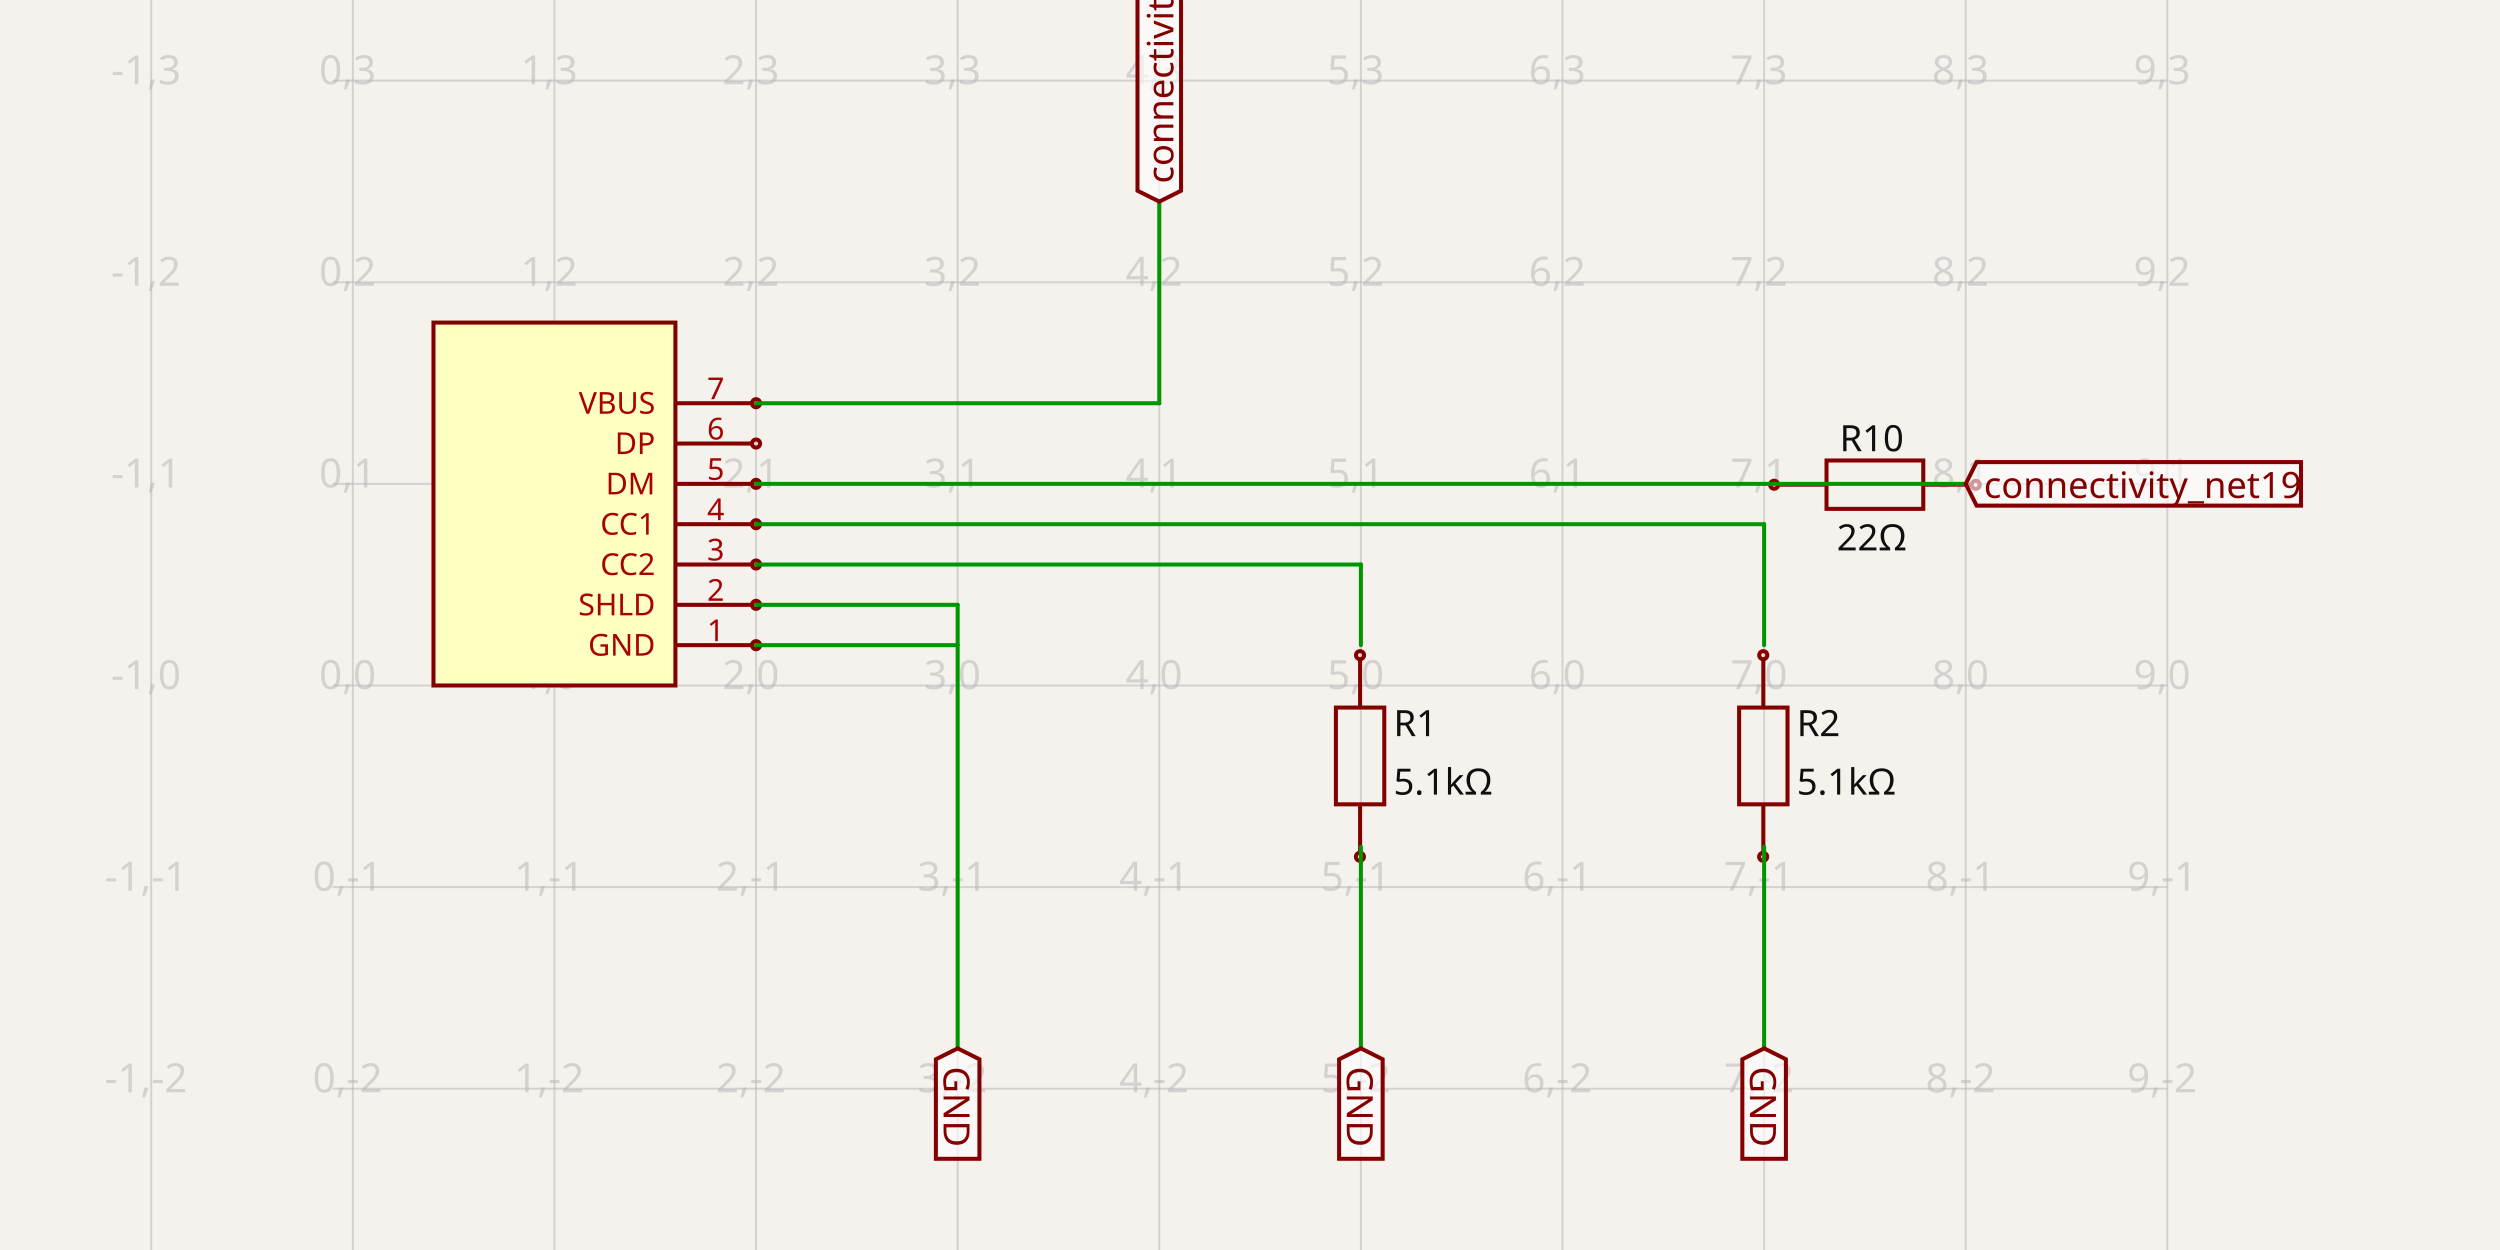
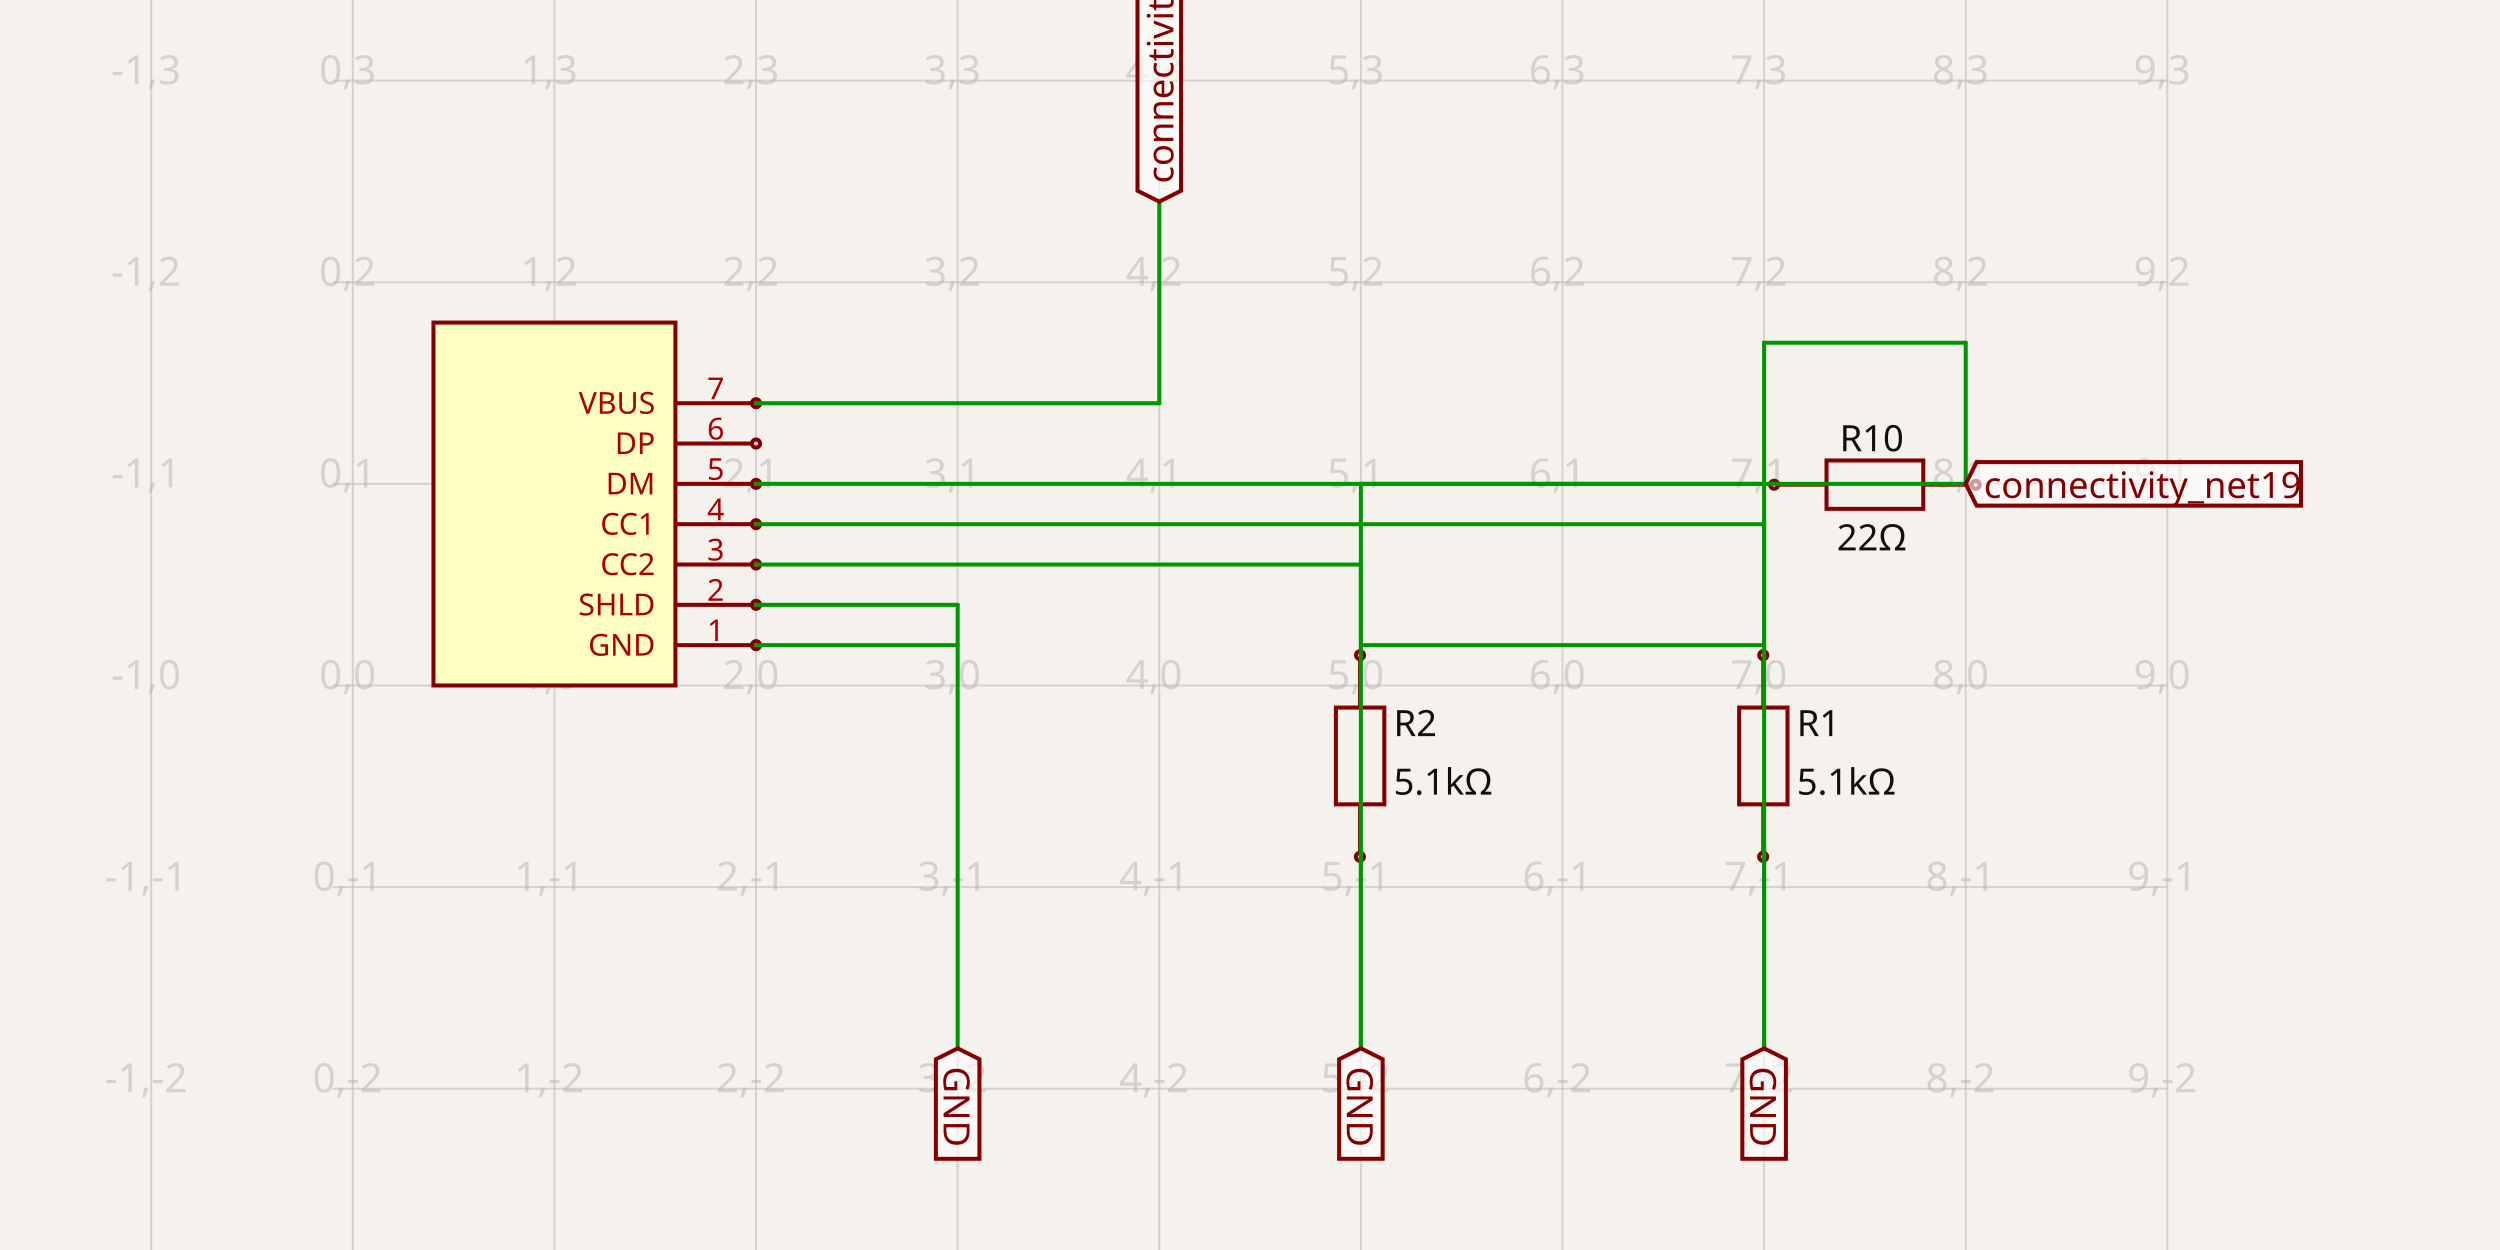
<svg xmlns="http://www.w3.org/2000/svg" width="1200" height="600" style="background-color: rgb(245, 241, 237)" data-real-to-screen-transform="matrix(96.7741935484,0,0,-96.7741935484,169.3548387097,329.0322580645)">
  <style>
              .boundary { fill: rgb(245, 241, 237); }
              .schematic-boundary { fill: none; stroke: #fff; }
              .component { fill: none; stroke: rgb(132, 0, 0); }
              .chip { fill: rgb(255, 255, 194); stroke: rgb(132, 0, 0); }
              .component-pin { fill: none; stroke: rgb(132, 0, 0); }
              .trace:hover {
                filter: invert(1);
              }
              .trace:hover .trace-crossing-outline {
                opacity: 0;
              }
              .text { font-family: sans-serif; fill: rgb(0, 150, 0); }
              .pin-number { fill: rgb(169, 0, 0); }
              .port-label { fill: rgb(0, 100, 100); }
              .component-name { fill: rgb(0, 100, 100); }
            </style>
  <rect class="boundary" x="0" y="0" width="1200" height="600" />
  <g class="grid">
    <line x1="72.581" y1="600" x2="72.581" y2="-6.002665031701326e-11" stroke="rgb(181, 181, 181)" stroke-width="0.968" stroke-opacity="0.5" />
    <line x1="169.355" y1="600" x2="169.355" y2="-6.002665031701326e-11" stroke="rgb(181, 181, 181)" stroke-width="0.968" stroke-opacity="0.5" />
    <line x1="266.129" y1="600" x2="266.129" y2="-6.002665031701326e-11" stroke="rgb(181, 181, 181)" stroke-width="0.968" stroke-opacity="0.5" />
    <line x1="362.903" y1="600" x2="362.903" y2="-6.002665031701326e-11" stroke="rgb(181, 181, 181)" stroke-width="0.968" stroke-opacity="0.5" />
    <line x1="459.677" y1="600" x2="459.677" y2="-6.002665031701326e-11" stroke="rgb(181, 181, 181)" stroke-width="0.968" stroke-opacity="0.5" />
    <line x1="556.452" y1="600" x2="556.452" y2="-6.002665031701326e-11" stroke="rgb(181, 181, 181)" stroke-width="0.968" stroke-opacity="0.5" />
    <line x1="653.226" y1="600" x2="653.226" y2="-6.002665031701326e-11" stroke="rgb(181, 181, 181)" stroke-width="0.968" stroke-opacity="0.5" />
    <line x1="750" y1="600" x2="750" y2="-6.002665031701326e-11" stroke="rgb(181, 181, 181)" stroke-width="0.968" stroke-opacity="0.5" />
    <line x1="846.774" y1="600" x2="846.774" y2="-6.002665031701326e-11" stroke="rgb(181, 181, 181)" stroke-width="0.968" stroke-opacity="0.5" />
    <line x1="943.548" y1="600" x2="943.548" y2="-6.002665031701326e-11" stroke="rgb(181, 181, 181)" stroke-width="0.968" stroke-opacity="0.5" />
    <line x1="1040.323" y1="600" x2="1040.323" y2="-6.002665031701326e-11" stroke="rgb(181, 181, 181)" stroke-width="0.968" stroke-opacity="0.5" />
    <line x1="159.677" y1="619.355" x2="1040.323" y2="619.355" stroke="rgb(181, 181, 181)" stroke-width="0.968" stroke-opacity="0.5" />
    <line x1="159.677" y1="522.581" x2="1040.323" y2="522.581" stroke="rgb(181, 181, 181)" stroke-width="0.968" stroke-opacity="0.5" />
    <line x1="159.677" y1="425.806" x2="1040.323" y2="425.806" stroke="rgb(181, 181, 181)" stroke-width="0.968" stroke-opacity="0.5" />
    <line x1="159.677" y1="329.032" x2="1040.323" y2="329.032" stroke="rgb(181, 181, 181)" stroke-width="0.968" stroke-opacity="0.5" />
    <line x1="159.677" y1="232.258" x2="1040.323" y2="232.258" stroke="rgb(181, 181, 181)" stroke-width="0.968" stroke-opacity="0.5" />
    <line x1="159.677" y1="135.484" x2="1040.323" y2="135.484" stroke="rgb(181, 181, 181)" stroke-width="0.968" stroke-opacity="0.5" />
    <line x1="159.677" y1="38.71" x2="1040.323" y2="38.71" stroke="rgb(181, 181, 181)" stroke-width="0.968" stroke-opacity="0.5" />
    <line x1="159.677" y1="-58.065" x2="1040.323" y2="-58.065" stroke="rgb(181, 181, 181)" stroke-width="0.968" stroke-opacity="0.5" />
    <text x="70.081" y="614.355" fill="rgb(181, 181, 181)" font-size="19.355" fill-opacity="0.5" text-anchor="middle" dominant-baseline="middle" font-family="sans-serif">-1,-3</text>
    <text x="70.081" y="517.581" fill="rgb(181, 181, 181)" font-size="19.355" fill-opacity="0.5" text-anchor="middle" dominant-baseline="middle" font-family="sans-serif">-1,-2</text>
    <text x="70.081" y="420.806" fill="rgb(181, 181, 181)" font-size="19.355" fill-opacity="0.5" text-anchor="middle" dominant-baseline="middle" font-family="sans-serif">-1,-1</text>
    <text x="70.081" y="324.032" fill="rgb(181, 181, 181)" font-size="19.355" fill-opacity="0.5" text-anchor="middle" dominant-baseline="middle" font-family="sans-serif">-1,0</text>
    <text x="70.081" y="227.258" fill="rgb(181, 181, 181)" font-size="19.355" fill-opacity="0.5" text-anchor="middle" dominant-baseline="middle" font-family="sans-serif">-1,1</text>
    <text x="70.081" y="130.484" fill="rgb(181, 181, 181)" font-size="19.355" fill-opacity="0.5" text-anchor="middle" dominant-baseline="middle" font-family="sans-serif">-1,2</text>
    <text x="70.081" y="33.71" fill="rgb(181, 181, 181)" font-size="19.355" fill-opacity="0.5" text-anchor="middle" dominant-baseline="middle" font-family="sans-serif">-1,3</text>
    <text x="70.081" y="-63.065" fill="rgb(181, 181, 181)" font-size="19.355" fill-opacity="0.5" text-anchor="middle" dominant-baseline="middle" font-family="sans-serif">-1,4</text>
    <text x="166.855" y="614.355" fill="rgb(181, 181, 181)" font-size="19.355" fill-opacity="0.5" text-anchor="middle" dominant-baseline="middle" font-family="sans-serif">0,-3</text>
    <text x="166.855" y="517.581" fill="rgb(181, 181, 181)" font-size="19.355" fill-opacity="0.5" text-anchor="middle" dominant-baseline="middle" font-family="sans-serif">0,-2</text>
    <text x="166.855" y="420.806" fill="rgb(181, 181, 181)" font-size="19.355" fill-opacity="0.5" text-anchor="middle" dominant-baseline="middle" font-family="sans-serif">0,-1</text>
    <text x="166.855" y="324.032" fill="rgb(181, 181, 181)" font-size="19.355" fill-opacity="0.5" text-anchor="middle" dominant-baseline="middle" font-family="sans-serif">0,0</text>
    <text x="166.855" y="227.258" fill="rgb(181, 181, 181)" font-size="19.355" fill-opacity="0.5" text-anchor="middle" dominant-baseline="middle" font-family="sans-serif">0,1</text>
    <text x="166.855" y="130.484" fill="rgb(181, 181, 181)" font-size="19.355" fill-opacity="0.5" text-anchor="middle" dominant-baseline="middle" font-family="sans-serif">0,2</text>
    <text x="166.855" y="33.71" fill="rgb(181, 181, 181)" font-size="19.355" fill-opacity="0.5" text-anchor="middle" dominant-baseline="middle" font-family="sans-serif">0,3</text>
    <text x="166.855" y="-63.065" fill="rgb(181, 181, 181)" font-size="19.355" fill-opacity="0.5" text-anchor="middle" dominant-baseline="middle" font-family="sans-serif">0,4</text>
    <text x="263.629" y="614.355" fill="rgb(181, 181, 181)" font-size="19.355" fill-opacity="0.5" text-anchor="middle" dominant-baseline="middle" font-family="sans-serif">1,-3</text>
    <text x="263.629" y="517.581" fill="rgb(181, 181, 181)" font-size="19.355" fill-opacity="0.5" text-anchor="middle" dominant-baseline="middle" font-family="sans-serif">1,-2</text>
    <text x="263.629" y="420.806" fill="rgb(181, 181, 181)" font-size="19.355" fill-opacity="0.5" text-anchor="middle" dominant-baseline="middle" font-family="sans-serif">1,-1</text>
    <text x="263.629" y="324.032" fill="rgb(181, 181, 181)" font-size="19.355" fill-opacity="0.5" text-anchor="middle" dominant-baseline="middle" font-family="sans-serif">1,0</text>
    <text x="263.629" y="227.258" fill="rgb(181, 181, 181)" font-size="19.355" fill-opacity="0.5" text-anchor="middle" dominant-baseline="middle" font-family="sans-serif">1,1</text>
    <text x="263.629" y="130.484" fill="rgb(181, 181, 181)" font-size="19.355" fill-opacity="0.5" text-anchor="middle" dominant-baseline="middle" font-family="sans-serif">1,2</text>
    <text x="263.629" y="33.71" fill="rgb(181, 181, 181)" font-size="19.355" fill-opacity="0.5" text-anchor="middle" dominant-baseline="middle" font-family="sans-serif">1,3</text>
    <text x="263.629" y="-63.065" fill="rgb(181, 181, 181)" font-size="19.355" fill-opacity="0.5" text-anchor="middle" dominant-baseline="middle" font-family="sans-serif">1,4</text>
    <text x="360.403" y="614.355" fill="rgb(181, 181, 181)" font-size="19.355" fill-opacity="0.5" text-anchor="middle" dominant-baseline="middle" font-family="sans-serif">2,-3</text>
    <text x="360.403" y="517.581" fill="rgb(181, 181, 181)" font-size="19.355" fill-opacity="0.5" text-anchor="middle" dominant-baseline="middle" font-family="sans-serif">2,-2</text>
    <text x="360.403" y="420.806" fill="rgb(181, 181, 181)" font-size="19.355" fill-opacity="0.5" text-anchor="middle" dominant-baseline="middle" font-family="sans-serif">2,-1</text>
    <text x="360.403" y="324.032" fill="rgb(181, 181, 181)" font-size="19.355" fill-opacity="0.5" text-anchor="middle" dominant-baseline="middle" font-family="sans-serif">2,0</text>
    <text x="360.403" y="227.258" fill="rgb(181, 181, 181)" font-size="19.355" fill-opacity="0.5" text-anchor="middle" dominant-baseline="middle" font-family="sans-serif">2,1</text>
    <text x="360.403" y="130.484" fill="rgb(181, 181, 181)" font-size="19.355" fill-opacity="0.5" text-anchor="middle" dominant-baseline="middle" font-family="sans-serif">2,2</text>
    <text x="360.403" y="33.71" fill="rgb(181, 181, 181)" font-size="19.355" fill-opacity="0.5" text-anchor="middle" dominant-baseline="middle" font-family="sans-serif">2,3</text>
    <text x="360.403" y="-63.065" fill="rgb(181, 181, 181)" font-size="19.355" fill-opacity="0.5" text-anchor="middle" dominant-baseline="middle" font-family="sans-serif">2,4</text>
    <text x="457.177" y="614.355" fill="rgb(181, 181, 181)" font-size="19.355" fill-opacity="0.5" text-anchor="middle" dominant-baseline="middle" font-family="sans-serif">3,-3</text>
    <text x="457.177" y="517.581" fill="rgb(181, 181, 181)" font-size="19.355" fill-opacity="0.5" text-anchor="middle" dominant-baseline="middle" font-family="sans-serif">3,-2</text>
    <text x="457.177" y="420.806" fill="rgb(181, 181, 181)" font-size="19.355" fill-opacity="0.5" text-anchor="middle" dominant-baseline="middle" font-family="sans-serif">3,-1</text>
    <text x="457.177" y="324.032" fill="rgb(181, 181, 181)" font-size="19.355" fill-opacity="0.5" text-anchor="middle" dominant-baseline="middle" font-family="sans-serif">3,0</text>
    <text x="457.177" y="227.258" fill="rgb(181, 181, 181)" font-size="19.355" fill-opacity="0.5" text-anchor="middle" dominant-baseline="middle" font-family="sans-serif">3,1</text>
    <text x="457.177" y="130.484" fill="rgb(181, 181, 181)" font-size="19.355" fill-opacity="0.5" text-anchor="middle" dominant-baseline="middle" font-family="sans-serif">3,2</text>
    <text x="457.177" y="33.71" fill="rgb(181, 181, 181)" font-size="19.355" fill-opacity="0.5" text-anchor="middle" dominant-baseline="middle" font-family="sans-serif">3,3</text>
    <text x="457.177" y="-63.065" fill="rgb(181, 181, 181)" font-size="19.355" fill-opacity="0.5" text-anchor="middle" dominant-baseline="middle" font-family="sans-serif">3,4</text>
    <text x="553.952" y="614.355" fill="rgb(181, 181, 181)" font-size="19.355" fill-opacity="0.5" text-anchor="middle" dominant-baseline="middle" font-family="sans-serif">4,-3</text>
    <text x="553.952" y="517.581" fill="rgb(181, 181, 181)" font-size="19.355" fill-opacity="0.5" text-anchor="middle" dominant-baseline="middle" font-family="sans-serif">4,-2</text>
    <text x="553.952" y="420.806" fill="rgb(181, 181, 181)" font-size="19.355" fill-opacity="0.5" text-anchor="middle" dominant-baseline="middle" font-family="sans-serif">4,-1</text>
    <text x="553.952" y="324.032" fill="rgb(181, 181, 181)" font-size="19.355" fill-opacity="0.5" text-anchor="middle" dominant-baseline="middle" font-family="sans-serif">4,0</text>
    <text x="553.952" y="227.258" fill="rgb(181, 181, 181)" font-size="19.355" fill-opacity="0.5" text-anchor="middle" dominant-baseline="middle" font-family="sans-serif">4,1</text>
    <text x="553.952" y="130.484" fill="rgb(181, 181, 181)" font-size="19.355" fill-opacity="0.5" text-anchor="middle" dominant-baseline="middle" font-family="sans-serif">4,2</text>
    <text x="553.952" y="33.71" fill="rgb(181, 181, 181)" font-size="19.355" fill-opacity="0.5" text-anchor="middle" dominant-baseline="middle" font-family="sans-serif">4,3</text>
    <text x="553.952" y="-63.065" fill="rgb(181, 181, 181)" font-size="19.355" fill-opacity="0.5" text-anchor="middle" dominant-baseline="middle" font-family="sans-serif">4,4</text>
    <text x="650.726" y="614.355" fill="rgb(181, 181, 181)" font-size="19.355" fill-opacity="0.5" text-anchor="middle" dominant-baseline="middle" font-family="sans-serif">5,-3</text>
    <text x="650.726" y="517.581" fill="rgb(181, 181, 181)" font-size="19.355" fill-opacity="0.5" text-anchor="middle" dominant-baseline="middle" font-family="sans-serif">5,-2</text>
    <text x="650.726" y="420.806" fill="rgb(181, 181, 181)" font-size="19.355" fill-opacity="0.5" text-anchor="middle" dominant-baseline="middle" font-family="sans-serif">5,-1</text>
    <text x="650.726" y="324.032" fill="rgb(181, 181, 181)" font-size="19.355" fill-opacity="0.5" text-anchor="middle" dominant-baseline="middle" font-family="sans-serif">5,0</text>
    <text x="650.726" y="227.258" fill="rgb(181, 181, 181)" font-size="19.355" fill-opacity="0.5" text-anchor="middle" dominant-baseline="middle" font-family="sans-serif">5,1</text>
    <text x="650.726" y="130.484" fill="rgb(181, 181, 181)" font-size="19.355" fill-opacity="0.5" text-anchor="middle" dominant-baseline="middle" font-family="sans-serif">5,2</text>
    <text x="650.726" y="33.71" fill="rgb(181, 181, 181)" font-size="19.355" fill-opacity="0.5" text-anchor="middle" dominant-baseline="middle" font-family="sans-serif">5,3</text>
    <text x="650.726" y="-63.065" fill="rgb(181, 181, 181)" font-size="19.355" fill-opacity="0.5" text-anchor="middle" dominant-baseline="middle" font-family="sans-serif">5,4</text>
    <text x="747.5" y="614.355" fill="rgb(181, 181, 181)" font-size="19.355" fill-opacity="0.5" text-anchor="middle" dominant-baseline="middle" font-family="sans-serif">6,-3</text>
    <text x="747.5" y="517.581" fill="rgb(181, 181, 181)" font-size="19.355" fill-opacity="0.5" text-anchor="middle" dominant-baseline="middle" font-family="sans-serif">6,-2</text>
    <text x="747.5" y="420.806" fill="rgb(181, 181, 181)" font-size="19.355" fill-opacity="0.5" text-anchor="middle" dominant-baseline="middle" font-family="sans-serif">6,-1</text>
    <text x="747.5" y="324.032" fill="rgb(181, 181, 181)" font-size="19.355" fill-opacity="0.5" text-anchor="middle" dominant-baseline="middle" font-family="sans-serif">6,0</text>
    <text x="747.5" y="227.258" fill="rgb(181, 181, 181)" font-size="19.355" fill-opacity="0.5" text-anchor="middle" dominant-baseline="middle" font-family="sans-serif">6,1</text>
    <text x="747.5" y="130.484" fill="rgb(181, 181, 181)" font-size="19.355" fill-opacity="0.5" text-anchor="middle" dominant-baseline="middle" font-family="sans-serif">6,2</text>
    <text x="747.5" y="33.71" fill="rgb(181, 181, 181)" font-size="19.355" fill-opacity="0.5" text-anchor="middle" dominant-baseline="middle" font-family="sans-serif">6,3</text>
    <text x="747.5" y="-63.065" fill="rgb(181, 181, 181)" font-size="19.355" fill-opacity="0.5" text-anchor="middle" dominant-baseline="middle" font-family="sans-serif">6,4</text>
    <text x="844.274" y="614.355" fill="rgb(181, 181, 181)" font-size="19.355" fill-opacity="0.5" text-anchor="middle" dominant-baseline="middle" font-family="sans-serif">7,-3</text>
    <text x="844.274" y="517.581" fill="rgb(181, 181, 181)" font-size="19.355" fill-opacity="0.5" text-anchor="middle" dominant-baseline="middle" font-family="sans-serif">7,-2</text>
    <text x="844.274" y="420.806" fill="rgb(181, 181, 181)" font-size="19.355" fill-opacity="0.5" text-anchor="middle" dominant-baseline="middle" font-family="sans-serif">7,-1</text>
    <text x="844.274" y="324.032" fill="rgb(181, 181, 181)" font-size="19.355" fill-opacity="0.5" text-anchor="middle" dominant-baseline="middle" font-family="sans-serif">7,0</text>
    <text x="844.274" y="227.258" fill="rgb(181, 181, 181)" font-size="19.355" fill-opacity="0.5" text-anchor="middle" dominant-baseline="middle" font-family="sans-serif">7,1</text>
    <text x="844.274" y="130.484" fill="rgb(181, 181, 181)" font-size="19.355" fill-opacity="0.5" text-anchor="middle" dominant-baseline="middle" font-family="sans-serif">7,2</text>
    <text x="844.274" y="33.71" fill="rgb(181, 181, 181)" font-size="19.355" fill-opacity="0.5" text-anchor="middle" dominant-baseline="middle" font-family="sans-serif">7,3</text>
    <text x="844.274" y="-63.065" fill="rgb(181, 181, 181)" font-size="19.355" fill-opacity="0.5" text-anchor="middle" dominant-baseline="middle" font-family="sans-serif">7,4</text>
    <text x="941.048" y="614.355" fill="rgb(181, 181, 181)" font-size="19.355" fill-opacity="0.5" text-anchor="middle" dominant-baseline="middle" font-family="sans-serif">8,-3</text>
    <text x="941.048" y="517.581" fill="rgb(181, 181, 181)" font-size="19.355" fill-opacity="0.5" text-anchor="middle" dominant-baseline="middle" font-family="sans-serif">8,-2</text>
    <text x="941.048" y="420.806" fill="rgb(181, 181, 181)" font-size="19.355" fill-opacity="0.5" text-anchor="middle" dominant-baseline="middle" font-family="sans-serif">8,-1</text>
    <text x="941.048" y="324.032" fill="rgb(181, 181, 181)" font-size="19.355" fill-opacity="0.5" text-anchor="middle" dominant-baseline="middle" font-family="sans-serif">8,0</text>
    <text x="941.048" y="227.258" fill="rgb(181, 181, 181)" font-size="19.355" fill-opacity="0.5" text-anchor="middle" dominant-baseline="middle" font-family="sans-serif">8,1</text>
    <text x="941.048" y="130.484" fill="rgb(181, 181, 181)" font-size="19.355" fill-opacity="0.5" text-anchor="middle" dominant-baseline="middle" font-family="sans-serif">8,2</text>
    <text x="941.048" y="33.71" fill="rgb(181, 181, 181)" font-size="19.355" fill-opacity="0.5" text-anchor="middle" dominant-baseline="middle" font-family="sans-serif">8,3</text>
    <text x="941.048" y="-63.065" fill="rgb(181, 181, 181)" font-size="19.355" fill-opacity="0.5" text-anchor="middle" dominant-baseline="middle" font-family="sans-serif">8,4</text>
    <text x="1037.823" y="614.355" fill="rgb(181, 181, 181)" font-size="19.355" fill-opacity="0.5" text-anchor="middle" dominant-baseline="middle" font-family="sans-serif">9,-3</text>
    <text x="1037.823" y="517.581" fill="rgb(181, 181, 181)" font-size="19.355" fill-opacity="0.5" text-anchor="middle" dominant-baseline="middle" font-family="sans-serif">9,-2</text>
    <text x="1037.823" y="420.806" fill="rgb(181, 181, 181)" font-size="19.355" fill-opacity="0.5" text-anchor="middle" dominant-baseline="middle" font-family="sans-serif">9,-1</text>
    <text x="1037.823" y="324.032" fill="rgb(181, 181, 181)" font-size="19.355" fill-opacity="0.5" text-anchor="middle" dominant-baseline="middle" font-family="sans-serif">9,0</text>
    <text x="1037.823" y="227.258" fill="rgb(181, 181, 181)" font-size="19.355" fill-opacity="0.5" text-anchor="middle" dominant-baseline="middle" font-family="sans-serif">9,1</text>
    <text x="1037.823" y="130.484" fill="rgb(181, 181, 181)" font-size="19.355" fill-opacity="0.5" text-anchor="middle" dominant-baseline="middle" font-family="sans-serif">9,2</text>
    <text x="1037.823" y="33.71" fill="rgb(181, 181, 181)" font-size="19.355" fill-opacity="0.5" text-anchor="middle" dominant-baseline="middle" font-family="sans-serif">9,3</text>
    <text x="1037.823" y="-63.065" fill="rgb(181, 181, 181)" font-size="19.355" fill-opacity="0.5" text-anchor="middle" dominant-baseline="middle" font-family="sans-serif">9,4</text>
  </g>
  <g data-circuit-json-type="schematic_component" data-schematic-component-id="schematic_component_0">
    <rect class="component chip" x="208.065" y="154.839" width="116.129" height="174.194" stroke-width="1.935px" fill="rgb(255, 255, 194)" stroke="rgb(132, 0, 0)" />
    <rect class="component-overlay" x="208.065" y="154.839" width="116.129" height="174.194" fill="transparent" />
    <line class="component-pin" x1="360.968" y1="193.548" x2="324.194" y2="193.548" stroke-width="1.935px" />
    <circle class="component-pin" cx="362.903" cy="193.548" r="1.935" stroke-width="1.935px" />
    <text class="pin-number" x="343.548" y="191.613" style="font-family: sans-serif;" fill="rgb(169, 0, 0)" text-anchor="middle" dominant-baseline="auto" font-size="14.516px" transform="">7</text>
    <text class="pin-number" x="314.516" y="193.548" style="font-family: sans-serif;" fill="rgb(169, 0, 0)" text-anchor="end" dominant-baseline="middle" font-size="14.516px" transform="">VBUS</text>
    <line class="component-pin" x1="360.968" y1="212.903" x2="324.194" y2="212.903" stroke-width="1.935px" />
    <circle class="component-pin" cx="362.903" cy="212.903" r="1.935" stroke-width="1.935px" />
    <text class="pin-number" x="343.548" y="210.968" style="font-family: sans-serif;" fill="rgb(169, 0, 0)" text-anchor="middle" dominant-baseline="auto" font-size="14.516px" transform="">6</text>
    <text class="pin-number" x="314.516" y="212.903" style="font-family: sans-serif;" fill="rgb(169, 0, 0)" text-anchor="end" dominant-baseline="middle" font-size="14.516px" transform="">DP</text>
    <line class="component-pin" x1="360.968" y1="232.258" x2="324.194" y2="232.258" stroke-width="1.935px" />
    <circle class="component-pin" cx="362.903" cy="232.258" r="1.935" stroke-width="1.935px" />
    <text class="pin-number" x="343.548" y="230.323" style="font-family: sans-serif;" fill="rgb(169, 0, 0)" text-anchor="middle" dominant-baseline="auto" font-size="14.516px" transform="">5</text>
    <text class="pin-number" x="314.516" y="232.258" style="font-family: sans-serif;" fill="rgb(169, 0, 0)" text-anchor="end" dominant-baseline="middle" font-size="14.516px" transform="">DM</text>
    <line class="component-pin" x1="360.968" y1="251.613" x2="324.194" y2="251.613" stroke-width="1.935px" />
    <circle class="component-pin" cx="362.903" cy="251.613" r="1.935" stroke-width="1.935px" />
    <text class="pin-number" x="343.548" y="249.677" style="font-family: sans-serif;" fill="rgb(169, 0, 0)" text-anchor="middle" dominant-baseline="auto" font-size="14.516px" transform="">4</text>
    <text class="pin-number" x="314.516" y="251.613" style="font-family: sans-serif;" fill="rgb(169, 0, 0)" text-anchor="end" dominant-baseline="middle" font-size="14.516px" transform="">CC1</text>
    <line class="component-pin" x1="360.968" y1="270.968" x2="324.194" y2="270.968" stroke-width="1.935px" />
    <circle class="component-pin" cx="362.903" cy="270.968" r="1.935" stroke-width="1.935px" />
    <text class="pin-number" x="343.548" y="269.032" style="font-family: sans-serif;" fill="rgb(169, 0, 0)" text-anchor="middle" dominant-baseline="auto" font-size="14.516px" transform="">3</text>
    <text class="pin-number" x="314.516" y="270.968" style="font-family: sans-serif;" fill="rgb(169, 0, 0)" text-anchor="end" dominant-baseline="middle" font-size="14.516px" transform="">CC2</text>
    <line class="component-pin" x1="360.968" y1="290.323" x2="324.194" y2="290.323" stroke-width="1.935px" />
    <circle class="component-pin" cx="362.903" cy="290.323" r="1.935" stroke-width="1.935px" />
    <text class="pin-number" x="343.548" y="288.387" style="font-family: sans-serif;" fill="rgb(169, 0, 0)" text-anchor="middle" dominant-baseline="auto" font-size="14.516px" transform="">2</text>
    <text class="pin-number" x="314.516" y="290.323" style="font-family: sans-serif;" fill="rgb(169, 0, 0)" text-anchor="end" dominant-baseline="middle" font-size="14.516px" transform="">SHLD</text>
    <line class="component-pin" x1="360.968" y1="309.677" x2="324.194" y2="309.677" stroke-width="1.935px" />
    <circle class="component-pin" cx="362.903" cy="309.677" r="1.935" stroke-width="1.935px" />
    <text class="pin-number" x="343.548" y="307.742" style="font-family: sans-serif;" fill="rgb(169, 0, 0)" text-anchor="middle" dominant-baseline="auto" font-size="14.516px" transform="">1</text>
    <text class="pin-number" x="314.516" y="309.677" style="font-family: sans-serif;" fill="rgb(169, 0, 0)" text-anchor="end" dominant-baseline="middle" font-size="14.516px" transform="">GND</text>
  </g>
  <g data-circuit-json-type="schematic_component" data-schematic-component-id="schematic_component_1">
    <rect class="component-overlay" x="853.506" y="221.028" width="92.891" height="23.223" fill="transparent" />
    <path d="M 853.506 232.639 L 876.729 232.639" stroke="rgb(132, 0, 0)" fill="none" stroke-width="1.935px" />
    <path d="M 923.174 232.639 L 946.396 232.639" stroke="rgb(132, 0, 0)" fill="none" stroke-width="1.935px" />
    <path d="M 899.951 221.028 L 923.174 221.028 L 923.174 244.251 L 876.729 244.251 L 876.729 221.028 L 899.951 221.028" stroke="rgb(132, 0, 0)" fill="none" stroke-width="1.935px" />
    <text x="898.431" y="216.575" fill="rgb(15, 15, 15)" font-family="sans-serif" text-anchor="middle" dominant-baseline="auto" font-size="17.419px">R10</text>
    <text x="898.431" y="250.662" fill="rgb(15, 15, 15)" font-family="sans-serif" text-anchor="middle" dominant-baseline="hanging" font-size="17.419px">22Ω</text>
    <circle cx="851.58" cy="232.67" r="1.935px" stroke-width="1.935px" fill="none" stroke="rgb(132, 0, 0)" />
    <circle cx="948.354" cy="232.718" r="1.935px" stroke-width="1.935px" fill="none" stroke="rgb(132, 0, 0)" />
  </g>
  <g data-circuit-json-type="schematic_component" data-schematic-component-id="schematic_component_2">
+     <rect class="component-overlay" x="834.782" y="316.409" width="23.223" height="92.891" fill="transparent" />
+     <path d="M 846.393 316.409 L 846.393 339.632" stroke="rgb(132, 0, 0)" fill="none" stroke-width="1.935px" />
+     <path d="M 846.393 386.077 L 846.393 409.3" stroke="rgb(132, 0, 0)" fill="none" stroke-width="1.935px" />
+     <path d="M 858.004 362.854 L 858.004 386.077 L 834.782 386.077 L 834.782 339.632 L 858.004 339.632 L 858.004 362.854" stroke="rgb(132, 0, 0)" fill="none" stroke-width="1.935px" />
+     <text x="862.481" y="347.291" fill="rgb(15, 15, 15)" font-family="sans-serif" text-anchor="start" dominant-baseline="middle" font-size="17.419px">R1</text>
+     <text x="862.481" y="375.378" fill="rgb(15, 15, 15)" font-family="sans-serif" text-anchor="start" dominant-baseline="middle" font-size="17.419px">5.1kΩ</text>
+     <circle cx="846.362" cy="314.483" r="1.935px" stroke-width="1.935px" fill="none" stroke="rgb(132, 0, 0)" />
+     <circle cx="846.314" cy="411.258" r="1.935px" stroke-width="1.935px" fill="none" stroke="rgb(132, 0, 0)" />
+   </g>
+   <g data-circuit-json-type="schematic_component" data-schematic-component-id="schematic_component_3">
    <rect class="component-overlay" x="641.233" y="316.409" width="23.223" height="92.891" fill="transparent" />
    <path d="M 652.845 316.409 L 652.845 339.632" stroke="rgb(132, 0, 0)" fill="none" stroke-width="1.935px" />
    <path d="M 652.845 386.077 L 652.845 409.3" stroke="rgb(132, 0, 0)" fill="none" stroke-width="1.935px" />
    <path d="M 664.456 362.854 L 664.456 386.077 L 641.233 386.077 L 641.233 339.632 L 664.456 339.632 L 664.456 362.854" stroke="rgb(132, 0, 0)" fill="none" stroke-width="1.935px" />
-     <text x="668.932" y="347.291" fill="rgb(15, 15, 15)" font-family="sans-serif" text-anchor="start" dominant-baseline="middle" font-size="17.419px">R1</text>
+     <text x="668.932" y="347.291" fill="rgb(15, 15, 15)" font-family="sans-serif" text-anchor="start" dominant-baseline="middle" font-size="17.419px">R2</text>
    <text x="668.932" y="375.378" fill="rgb(15, 15, 15)" font-family="sans-serif" text-anchor="start" dominant-baseline="middle" font-size="17.419px">5.1kΩ</text>
    <circle cx="652.813" cy="314.483" r="1.935px" stroke-width="1.935px" fill="none" stroke="rgb(132, 0, 0)" />
    <circle cx="652.765" cy="411.258" r="1.935px" stroke-width="1.935px" fill="none" stroke="rgb(132, 0, 0)" />
  </g>
-   <g data-circuit-json-type="schematic_component" data-schematic-component-id="schematic_component_3">
-     <rect class="component-overlay" x="834.782" y="316.409" width="23.223" height="92.891" fill="transparent" />
-     <path d="M 846.393 316.409 L 846.393 339.632" stroke="rgb(132, 0, 0)" fill="none" stroke-width="1.935px" />
-     <path d="M 846.393 386.077 L 846.393 409.3" stroke="rgb(132, 0, 0)" fill="none" stroke-width="1.935px" />
-     <path d="M 858.004 362.854 L 858.004 386.077 L 834.782 386.077 L 834.782 339.632 L 858.004 339.632 L 858.004 362.854" stroke="rgb(132, 0, 0)" fill="none" stroke-width="1.935px" />
-     <text x="862.481" y="347.291" fill="rgb(15, 15, 15)" font-family="sans-serif" text-anchor="start" dominant-baseline="middle" font-size="17.419px">R2</text>
-     <text x="862.481" y="375.378" fill="rgb(15, 15, 15)" font-family="sans-serif" text-anchor="start" dominant-baseline="middle" font-size="17.419px">5.1kΩ</text>
-     <circle cx="846.362" cy="314.483" r="1.935px" stroke-width="1.935px" fill="none" stroke="rgb(132, 0, 0)" />
-     <circle cx="846.314" cy="411.258" r="1.935px" stroke-width="1.935px" fill="none" stroke="rgb(132, 0, 0)" />
-   </g>
  <g class="trace" data-circuit-json-type="schematic_trace" data-schematic-trace-id="asd">
    <path d="M 362.903 193.548 L 556.452 193.548" class="trace-invisible-hover-outline" stroke="rgb(0, 150, 0)" fill="none" stroke-width="15.484px" stroke-linecap="round" opacity="0" stroke-linejoin="round" />
    <path d="M 362.903 193.548 L 556.452 193.548" stroke="rgb(0, 150, 0)" fill="none" stroke-width="1.935px" stroke-linecap="round" stroke-linejoin="round" />
  </g>
  <g class="trace" data-circuit-json-type="schematic_trace" data-schematic-trace-id="asd">
    <path d="M 556.452 193.548 L 556.452 96.774" class="trace-invisible-hover-outline" stroke="rgb(0, 150, 0)" fill="none" stroke-width="15.484px" stroke-linecap="round" opacity="0" stroke-linejoin="round" />
    <path d="M 556.452 193.548 L 556.452 96.774" stroke="rgb(0, 150, 0)" fill="none" stroke-width="1.935px" stroke-linecap="round" stroke-linejoin="round" />
  </g>
  <g class="trace" data-circuit-json-type="schematic_trace" data-schematic-trace-id="asd">
    <path d="M 362.903 232.258 L 846.774 232.258" class="trace-invisible-hover-outline" stroke="rgb(0, 150, 0)" fill="none" stroke-width="15.484px" stroke-linecap="round" opacity="0" stroke-linejoin="round" />
    <path d="M 362.903 232.258 L 846.774 232.258" stroke="rgb(0, 150, 0)" fill="none" stroke-width="1.935px" stroke-linecap="round" stroke-linejoin="round" />
  </g>
  <g class="trace" data-circuit-json-type="schematic_trace" data-schematic-trace-id="asd">
    <path d="M 846.774 232.258 L 943.548 232.258" class="trace-invisible-hover-outline" stroke="rgb(0, 150, 0)" fill="none" stroke-width="15.484px" stroke-linecap="round" opacity="0" stroke-linejoin="round" />
    <path d="M 846.774 232.258 L 943.548 232.258" stroke="rgb(0, 150, 0)" fill="none" stroke-width="1.935px" stroke-linecap="round" stroke-linejoin="round" />
  </g>
  <g class="trace" data-circuit-json-type="schematic_trace" data-schematic-trace-id="asd">
    <path d="M 362.903 251.613 L 846.774 251.613" class="trace-invisible-hover-outline" stroke="rgb(0, 150, 0)" fill="none" stroke-width="15.484px" stroke-linecap="round" opacity="0" stroke-linejoin="round" />
    <path d="M 362.903 251.613 L 846.774 251.613" stroke="rgb(0, 150, 0)" fill="none" stroke-width="1.935px" stroke-linecap="round" stroke-linejoin="round" />
  </g>
  <g class="trace" data-circuit-json-type="schematic_trace" data-schematic-trace-id="asd">
    <path d="M 846.774 251.613 L 846.774 309.677" class="trace-invisible-hover-outline" stroke="rgb(0, 150, 0)" fill="none" stroke-width="15.484px" stroke-linecap="round" opacity="0" stroke-linejoin="round" />
    <path d="M 846.774 251.613 L 846.774 309.677" stroke="rgb(0, 150, 0)" fill="none" stroke-width="1.935px" stroke-linecap="round" stroke-linejoin="round" />
  </g>
  <g class="trace" data-circuit-json-type="schematic_trace" data-schematic-trace-id="asd">
    <path d="M 846.774 406.452 L 846.774 503.226" class="trace-invisible-hover-outline" stroke="rgb(0, 150, 0)" fill="none" stroke-width="15.484px" stroke-linecap="round" opacity="0" stroke-linejoin="round" />
    <path d="M 846.774 406.452 L 846.774 503.226" stroke="rgb(0, 150, 0)" fill="none" stroke-width="1.935px" stroke-linecap="round" stroke-linejoin="round" />
  </g>
  <g class="trace" data-circuit-json-type="schematic_trace" data-schematic-trace-id="asd">
    <path d="M 362.903 270.968 L 653.226 270.968" class="trace-invisible-hover-outline" stroke="rgb(0, 150, 0)" fill="none" stroke-width="15.484px" stroke-linecap="round" opacity="0" stroke-linejoin="round" />
    <path d="M 362.903 270.968 L 653.226 270.968" stroke="rgb(0, 150, 0)" fill="none" stroke-width="1.935px" stroke-linecap="round" stroke-linejoin="round" />
  </g>
  <g class="trace" data-circuit-json-type="schematic_trace" data-schematic-trace-id="asd">
    <path d="M 653.226 270.968 L 653.226 309.677" class="trace-invisible-hover-outline" stroke="rgb(0, 150, 0)" fill="none" stroke-width="15.484px" stroke-linecap="round" opacity="0" stroke-linejoin="round" />
    <path d="M 653.226 270.968 L 653.226 309.677" stroke="rgb(0, 150, 0)" fill="none" stroke-width="1.935px" stroke-linecap="round" stroke-linejoin="round" />
  </g>
  <g class="trace" data-circuit-json-type="schematic_trace" data-schematic-trace-id="asd">
    <path d="M 653.226 406.452 L 653.226 503.226" class="trace-invisible-hover-outline" stroke="rgb(0, 150, 0)" fill="none" stroke-width="15.484px" stroke-linecap="round" opacity="0" stroke-linejoin="round" />
    <path d="M 653.226 406.452 L 653.226 503.226" stroke="rgb(0, 150, 0)" fill="none" stroke-width="1.935px" stroke-linecap="round" stroke-linejoin="round" />
  </g>
  <g class="trace" data-circuit-json-type="schematic_trace" data-schematic-trace-id="asd">
    <path d="M 362.903 290.323 L 459.677 290.323" class="trace-invisible-hover-outline" stroke="rgb(0, 150, 0)" fill="none" stroke-width="15.484px" stroke-linecap="round" opacity="0" stroke-linejoin="round" />
    <path d="M 362.903 290.323 L 459.677 290.323" stroke="rgb(0, 150, 0)" fill="none" stroke-width="1.935px" stroke-linecap="round" stroke-linejoin="round" />
  </g>
  <g class="trace" data-circuit-json-type="schematic_trace" data-schematic-trace-id="asd">
    <path d="M 459.677 290.323 L 459.677 503.226" class="trace-invisible-hover-outline" stroke="rgb(0, 150, 0)" fill="none" stroke-width="15.484px" stroke-linecap="round" opacity="0" stroke-linejoin="round" />
    <path d="M 459.677 290.323 L 459.677 503.226" stroke="rgb(0, 150, 0)" fill="none" stroke-width="1.935px" stroke-linecap="round" stroke-linejoin="round" />
  </g>
  <g class="trace" data-circuit-json-type="schematic_trace" data-schematic-trace-id="asd">
    <path d="M 362.903 309.677 L 459.677 309.677" class="trace-invisible-hover-outline" stroke="rgb(0, 150, 0)" fill="none" stroke-width="15.484px" stroke-linecap="round" opacity="0" stroke-linejoin="round" />
    <path d="M 362.903 309.677 L 459.677 309.677" stroke="rgb(0, 150, 0)" fill="none" stroke-width="1.935px" stroke-linecap="round" stroke-linejoin="round" />
+   </g>
+   <g class="trace" data-circuit-json-type="schematic_trace" data-schematic-trace-id="asd">
+     <path d="M 846.774 232.258 L 653.226 232.258" class="trace-invisible-hover-outline" stroke="rgb(0, 150, 0)" fill="none" stroke-width="15.484px" stroke-linecap="round" opacity="0" stroke-linejoin="round" />
+     <path d="M 846.774 232.258 L 653.226 232.258" stroke="rgb(0, 150, 0)" fill="none" stroke-width="1.935px" stroke-linecap="round" stroke-linejoin="round" />
+   </g>
+   <g class="trace" data-circuit-json-type="schematic_trace" data-schematic-trace-id="asd">
+     <path d="M 653.226 232.258 L 653.226 406.452" class="trace-invisible-hover-outline" stroke="rgb(0, 150, 0)" fill="none" stroke-width="15.484px" stroke-linecap="round" opacity="0" stroke-linejoin="round" />
+     <path d="M 653.226 232.258 L 653.226 406.452" stroke="rgb(0, 150, 0)" fill="none" stroke-width="1.935px" stroke-linecap="round" stroke-linejoin="round" />
+   </g>
+   <g class="trace" data-circuit-json-type="schematic_trace" data-schematic-trace-id="asd">
+     <path d="M 653.226 503.226 L 653.226 406.452" class="trace-invisible-hover-outline" stroke="rgb(0, 150, 0)" fill="none" stroke-width="15.484px" stroke-linecap="round" opacity="0" stroke-linejoin="round" />
+     <path d="M 653.226 503.226 L 653.226 406.452" stroke="rgb(0, 150, 0)" fill="none" stroke-width="1.935px" stroke-linecap="round" stroke-linejoin="round" />
+   </g>
+   <g class="trace" data-circuit-json-type="schematic_trace" data-schematic-trace-id="asd">
+     <path d="M 846.774 309.677 L 846.774 164.516" class="trace-invisible-hover-outline" stroke="rgb(0, 150, 0)" fill="none" stroke-width="15.484px" stroke-linecap="round" opacity="0" stroke-linejoin="round" />
+     <path d="M 846.774 309.677 L 846.774 164.516" stroke="rgb(0, 150, 0)" fill="none" stroke-width="1.935px" stroke-linecap="round" stroke-linejoin="round" />
+   </g>
+   <g class="trace" data-circuit-json-type="schematic_trace" data-schematic-trace-id="asd">
+     <path d="M 846.774 164.516 L 943.548 164.516" class="trace-invisible-hover-outline" stroke="rgb(0, 150, 0)" fill="none" stroke-width="15.484px" stroke-linecap="round" opacity="0" stroke-linejoin="round" />
+     <path d="M 846.774 164.516 L 943.548 164.516" stroke="rgb(0, 150, 0)" fill="none" stroke-width="1.935px" stroke-linecap="round" stroke-linejoin="round" />
+   </g>
+   <g class="trace" data-circuit-json-type="schematic_trace" data-schematic-trace-id="asd">
+     <path d="M 943.548 164.516 L 943.548 232.258" class="trace-invisible-hover-outline" stroke="rgb(0, 150, 0)" fill="none" stroke-width="15.484px" stroke-linecap="round" opacity="0" stroke-linejoin="round" />
+     <path d="M 943.548 164.516 L 943.548 232.258" stroke="rgb(0, 150, 0)" fill="none" stroke-width="1.935px" stroke-linecap="round" stroke-linejoin="round" />
+   </g>
+   <g class="trace" data-circuit-json-type="schematic_trace" data-schematic-trace-id="asd">
+     <path d="M 653.226 309.677 L 846.774 309.677" class="trace-invisible-hover-outline" stroke="rgb(0, 150, 0)" fill="none" stroke-width="15.484px" stroke-linecap="round" opacity="0" stroke-linejoin="round" />
+     <path d="M 653.226 309.677 L 846.774 309.677" stroke="rgb(0, 150, 0)" fill="none" stroke-width="1.935px" stroke-linecap="round" stroke-linejoin="round" />
+   </g>
+   <g class="trace" data-circuit-json-type="schematic_trace" data-schematic-trace-id="asd">
+     <path d="M 846.774 309.677 L 846.774 406.452" class="trace-invisible-hover-outline" stroke="rgb(0, 150, 0)" fill="none" stroke-width="15.484px" stroke-linecap="round" opacity="0" stroke-linejoin="round" />
+     <path d="M 846.774 309.677 L 846.774 406.452" stroke="rgb(0, 150, 0)" fill="none" stroke-width="1.935px" stroke-linecap="round" stroke-linejoin="round" />
+   </g>
+   <g class="trace" data-circuit-json-type="schematic_trace" data-schematic-trace-id="asd">
+     <path d="M 846.774 503.226 L 846.774 406.452" class="trace-invisible-hover-outline" stroke="rgb(0, 150, 0)" fill="none" stroke-width="15.484px" stroke-linecap="round" opacity="0" stroke-linejoin="round" />
+     <path d="M 846.774 503.226 L 846.774 406.452" stroke="rgb(0, 150, 0)" fill="none" stroke-width="1.935px" stroke-linecap="round" stroke-linejoin="round" />
  </g>
  <path class="net-label" d="     M 556.452,96.774     L 546,91.548     L 546,-64.168     L 566.903,-64.168     L 566.903,91.548     Z   " fill="rgba(255, 255, 255, 0.6)" stroke="rgb(132, 0, 0)" stroke-width="1.935px" />
  <text class="net-label-text" x="556.452" y="88.065" fill="rgb(132, 0, 0)" text-anchor="start" dominant-baseline="central" font-family="sans-serif" font-variant-numeric="tabular-nums" font-size="17.419px" transform="rotate(-90 556.4516 88.06452)">connectivity_net16</text>
  <path class="net-label" d="     M 943.548,232.258     L 948.774,221.806     L 1104.49,221.806     L 1104.49,242.71     L 948.774,242.71     Z   " fill="rgba(255, 255, 255, 0.6)" stroke="rgb(132, 0, 0)" stroke-width="1.935px" />
  <text class="net-label-text" x="952.258" y="232.258" fill="rgb(132, 0, 0)" text-anchor="start" dominant-baseline="central" font-family="sans-serif" font-variant-numeric="tabular-nums" font-size="17.419px" transform="">connectivity_net19</text>
  <path class="net-label" d="     M 846.774,503.226     L 857.226,508.452     L 857.226,556.232     L 836.323,556.232     L 836.323,508.452     Z   " fill="rgba(255, 255, 255, 0.6)" stroke="rgb(132, 0, 0)" stroke-width="1.935px" />
  <text class="net-label-text" x="846.774" y="511.935" fill="rgb(132, 0, 0)" text-anchor="start" dominant-baseline="central" font-family="sans-serif" font-variant-numeric="tabular-nums" font-size="17.419px" transform="rotate(90 846.7742 511.9355)">GND</text>
  <path class="net-label" d="     M 653.226,503.226     L 663.677,508.452     L 663.677,556.232     L 642.774,556.232     L 642.774,508.452     Z   " fill="rgba(255, 255, 255, 0.6)" stroke="rgb(132, 0, 0)" stroke-width="1.935px" />
  <text class="net-label-text" x="653.226" y="511.935" fill="rgb(132, 0, 0)" text-anchor="start" dominant-baseline="central" font-family="sans-serif" font-variant-numeric="tabular-nums" font-size="17.419px" transform="rotate(90 653.2258 511.9355)">GND</text>
  <path class="net-label" d="     M 459.677,503.226     L 470.129,508.452     L 470.129,556.232     L 449.226,556.232     L 449.226,508.452     Z   " fill="rgba(255, 255, 255, 0.6)" stroke="rgb(132, 0, 0)" stroke-width="1.935px" />
  <text class="net-label-text" x="459.677" y="511.935" fill="rgb(132, 0, 0)" text-anchor="start" dominant-baseline="central" font-family="sans-serif" font-variant-numeric="tabular-nums" font-size="17.419px" transform="rotate(90 459.6774 511.9355)">GND</text>
</svg>
